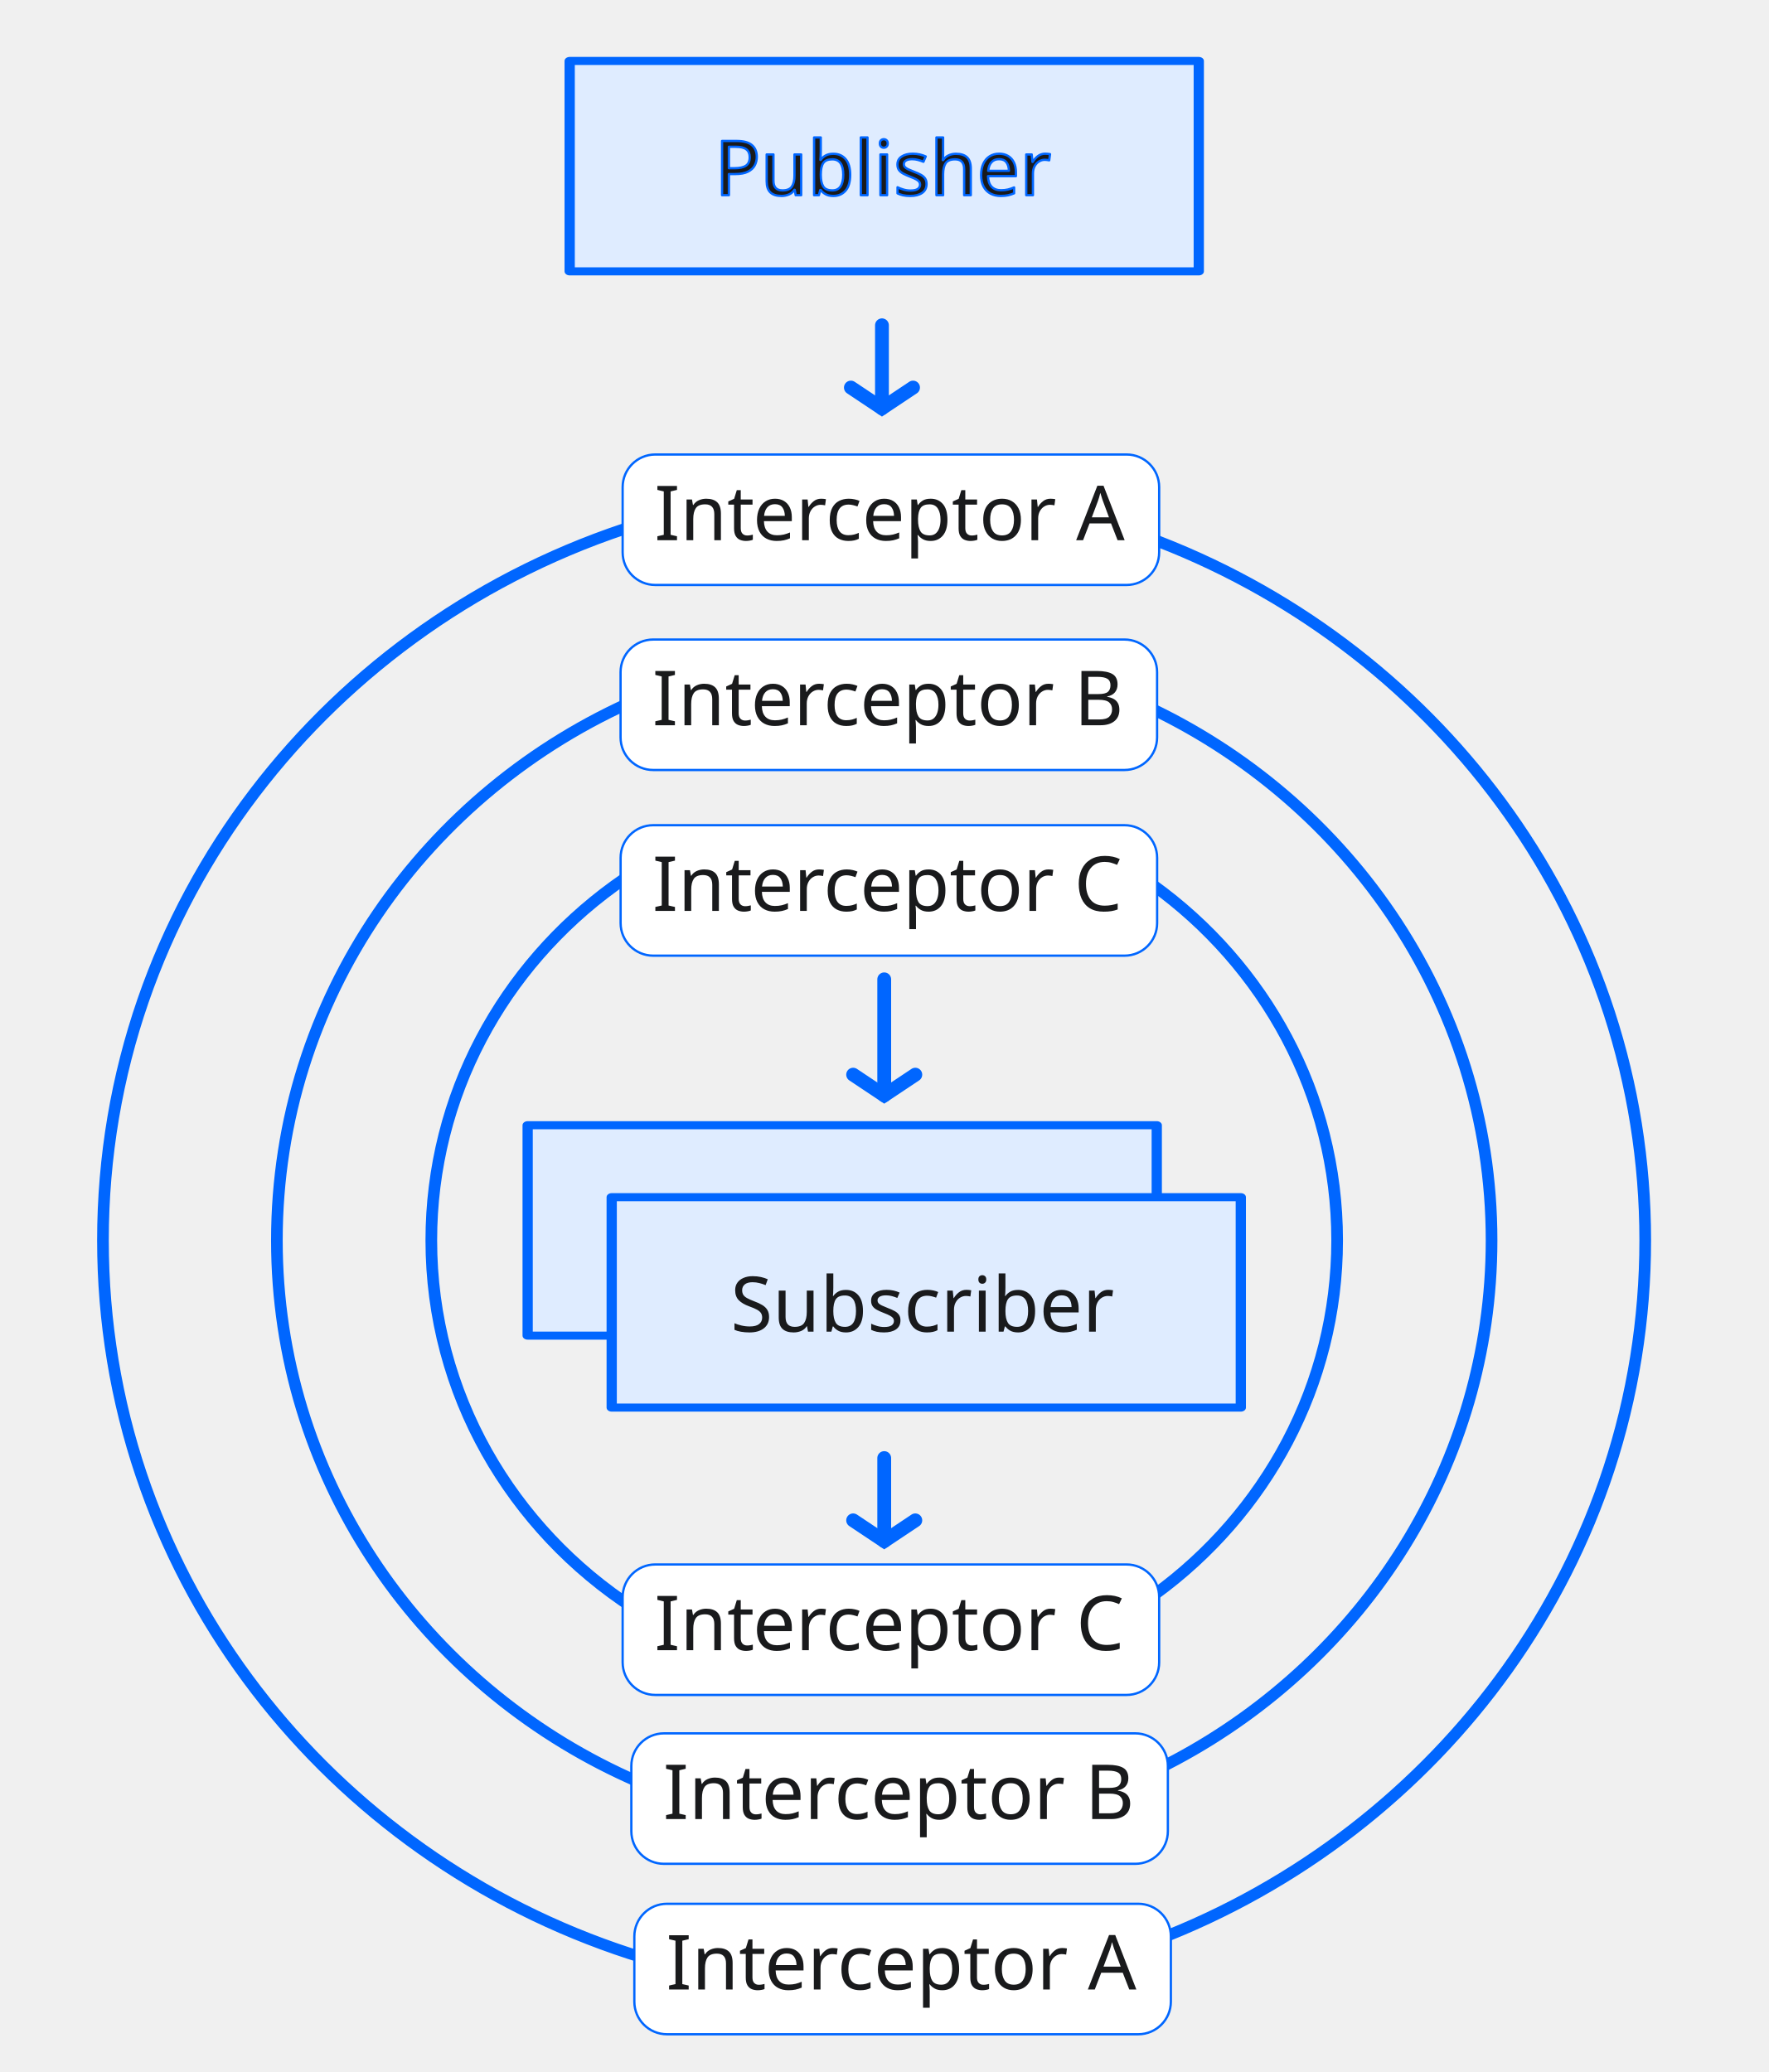
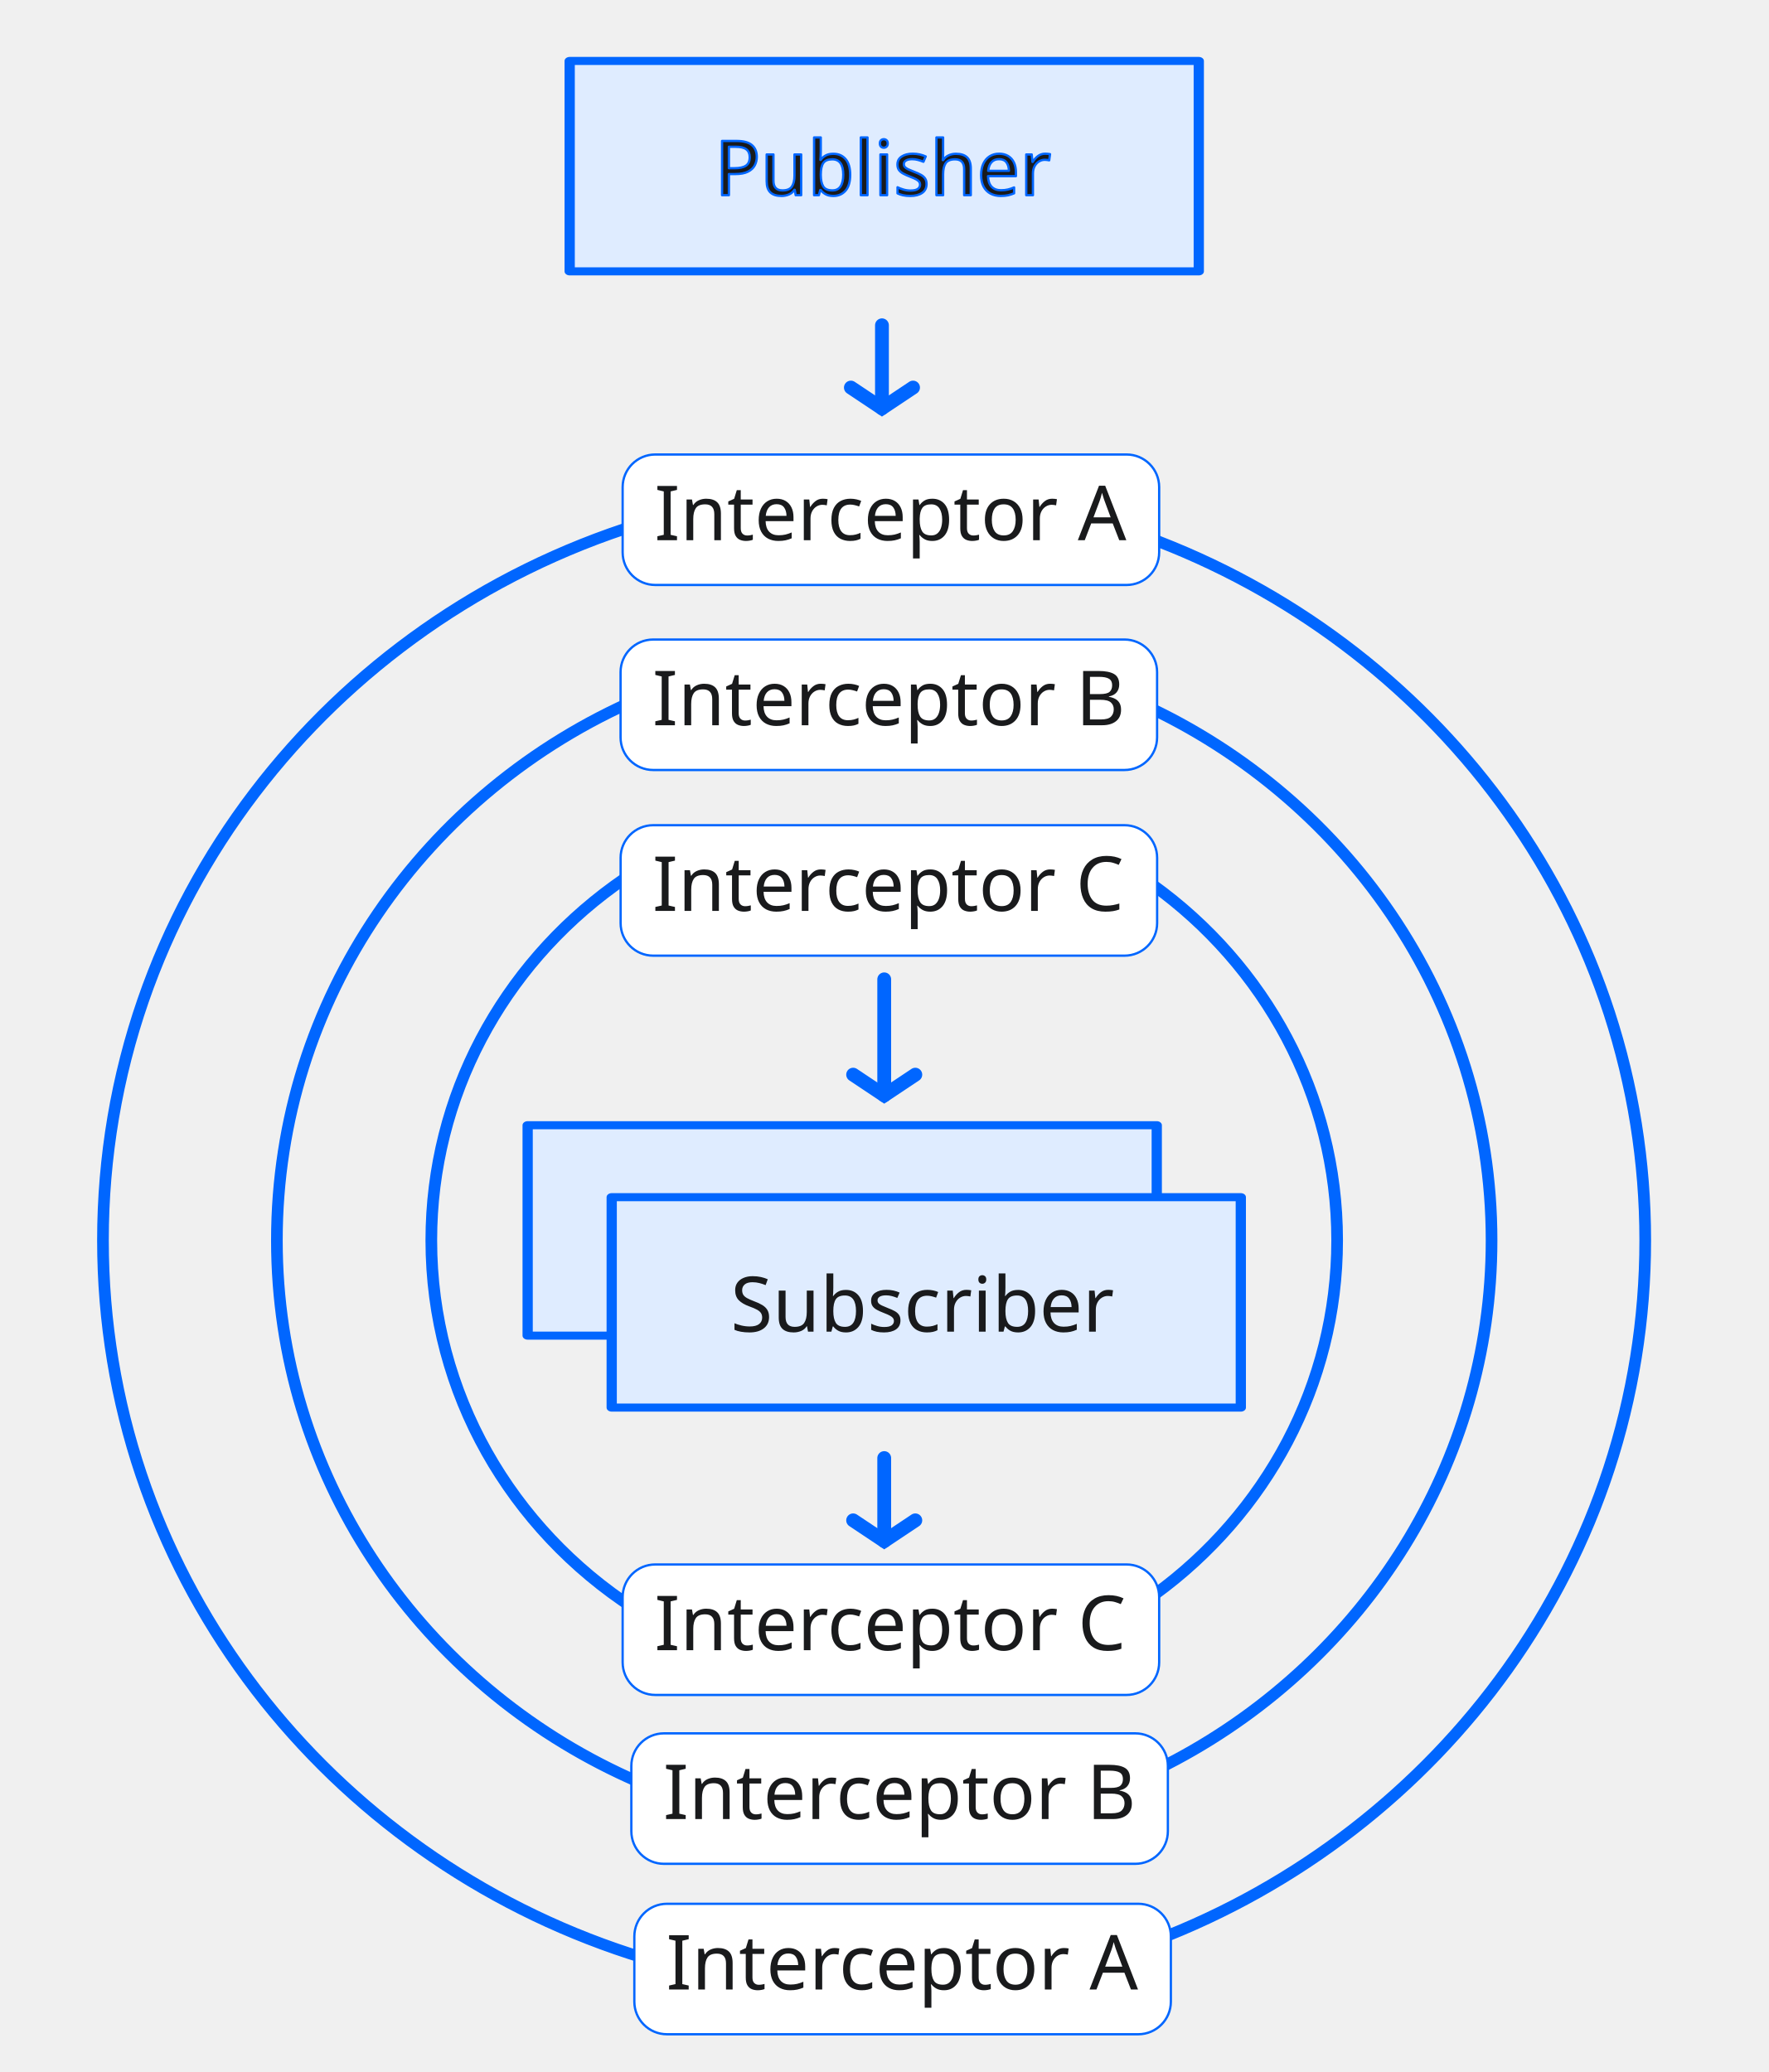
<svg xmlns="http://www.w3.org/2000/svg" width="100%" height="100%" viewBox="0 0 768 900" version="1.1" xml:space="preserve" style="fill-rule:evenodd;clip-rule:evenodd;stroke-linecap:round;stroke-linejoin:round;stroke-miterlimit:1.5;">
  <g transform="matrix(0.883638,0,0,0.861613,17.7108,85.058)">
    <path d="M281.776,347.938C284.87,345.635 288.025,343.41 291.239,341.266M291.413,712.012C231.466,672.112 191.932,603.927 191.932,526.582C191.932,453.46 227.266,388.527 281.776,347.938M540.631,343.18C542.578,344.522 544.502,345.894 546.403,347.295M291.239,341.266C292.813,340.217 294.4,339.187 296.001,338.177M546.403,347.295C601.406,387.839 637.116,453.073 637.116,526.582C637.116,599.634 601.848,664.514 547.425,705.11M547.425,705.11C544.126,707.571 540.757,709.942 537.321,712.221M300.5,717.75C297.422,715.909 294.392,713.996 291.413,712.012" style="fill:none;stroke:rgb(0,102,255);stroke-width:5.73px;" />
  </g>
  <g transform="matrix(1.18493,0,0,1.15539,-107.181,-69.6407)">
    <path d="M317.176,726.782C243.052,690.639 191.932,614.533 191.932,526.582C191.932,435.769 246.432,357.585 324.482,322.981M322.975,729.507C321.027,728.626 319.094,727.718 317.176,726.782M505.068,323.205C582.849,357.92 637.116,435.964 637.116,526.582C637.116,610.733 590.318,684.04 521.35,721.875M521.35,721.875C518.923,723.207 516.468,724.494 513.987,725.737" style="fill:none;stroke:rgb(0,102,255);stroke-width:4.27px;" />
  </g>
  <g transform="matrix(1.5045,0,0,1.467,-244.048,-233.727)">
    <path d="M340.145,736.423C253.821,705.787 191.932,623.355 191.932,526.582C191.932,427.375 256.972,343.24 346.702,314.528M347.604,738.922C345.098,738.132 342.612,737.298 340.145,736.423M490.957,317.807C495.191,318.945 496.247,319.493 496.814,319.719C578.983,352.471 637.116,432.791 637.116,526.582C637.116,620.88 578.351,701.562 495.475,733.972M495.475,733.972C493.153,734.88 492.515,735.543 490.156,736.374" style="fill:none;stroke:rgb(0,102,255);stroke-width:3.37px;" />
  </g>
  <g id="Publisher" transform="matrix(1,0,0,1,-55.4529,-94.1244)">
    <g transform="matrix(1.3493,0,0,1.0615,-105.784,-7.41726)">
      <rect x="302.85" y="120.601" width="202.481" height="86.099" style="fill:rgb(223,236,255);stroke:rgb(0,102,255);stroke-width:3.3px;" />
    </g>
    <g transform="matrix(0.718816,0,0,0.718816,130.442,-14.3013)">
      <g transform="matrix(45.9088,0,0,45.9088,530.246,268.788)">
            </g>
      <text x="327.466px" y="268.788px" style="font-family:'TiltWarp-Regular', 'Tilt Warp';font-size:45.909px;fill:rgb(25,26,28);stroke:rgb(0,102,255);stroke-width:1.39px;stroke-linecap:butt;stroke-miterlimit:2;">Publisher</text>
    </g>
  </g>
  <g id="Subscriber" transform="matrix(1,0,0,1,-73.7028,368.15)">
    <g transform="matrix(1.3493,0,0,1.0615,-105.784,-7.41726)">
      <rect x="302.85" y="120.601" width="202.481" height="86.099" style="fill:rgb(223,236,255);stroke:rgb(0,102,255);stroke-width:3.3px;" />
    </g>
    <g transform="matrix(0.529935,0,0,0.529935,180.942,36.5794)">
      <text x="327.466px" y="268.788px" style="font-family:'TiltWarp-Regular', 'Tilt Warp';font-size:62.825px;">Subscriber</text>
    </g>
  </g>
  <g id="Subscriber1" transform="matrix(1,0,0,1,-37.2029,399.409)">
    <g transform="matrix(1.3493,0,0,1.0615,-105.784,-7.41726)">
      <rect x="302.85" y="120.601" width="202.481" height="86.099" style="fill:rgb(223,236,255);stroke:rgb(0,102,255);stroke-width:3.3px;" />
    </g>
    <g transform="matrix(0.529935,0,0,0.529935,180.942,36.5794)">
      <text x="327.466px" y="268.788px" style="font-family:'TiltWarp-Regular', 'Tilt Warp';font-size:62.825px;fill:rgb(25,26,28);">Subscriber</text>
    </g>
  </g>
  <g transform="matrix(1,0,0,0.396552,0,310.62)">
    <g transform="matrix(1,-0,-0,2.52174,0,-783.301)">
      <path d="M397.5,466.789L384,475.789L370.5,466.789" style="fill:none;stroke:rgb(0,102,255);stroke-width:6px;stroke-linejoin:miter;stroke-miterlimit:10;" />
      <path d="M384,425.385L384,475.789" style="fill:none;stroke:rgb(0,102,255);stroke-width:6px;" />
    </g>
  </g>
  <g transform="matrix(1,0,0,0.291166,0,549.062)">
    <g transform="matrix(1,-0,-0,3.43447,0,-1885.73)">
      <path d="M397.5,660.378L384,669.378L370.5,660.378" style="fill:none;stroke:rgb(0,102,255);stroke-width:6px;stroke-linejoin:miter;stroke-miterlimit:10;" />
      <path d="M384,633.327L384,669.378" style="fill:none;stroke:rgb(0,102,255);stroke-width:6px;" />
    </g>
  </g>
  <g transform="matrix(1,0,0,0.291166,-0.982881,57.0245)">
    <g transform="matrix(1,-0,-0,3.43447,0.982881,-195.849)">
      <path d="M396.517,168.341L383.017,177.341L369.517,168.341" style="fill:none;stroke:rgb(0,102,255);stroke-width:6px;stroke-linejoin:miter;stroke-miterlimit:10;" />
      <path d="M383.017,141.29L383.017,177.341" style="fill:none;stroke:rgb(0,102,255);stroke-width:6px;" />
    </g>
  </g>
  <g id="InterceptorA" transform="matrix(1,0,0,1,-0.900526,80.3706)">
    <g transform="matrix(1,0,0,1.01114,-0.715545,-2.9433)">
      <path d="M504.116,212.164L504.116,240.187C504.116,247.92 497.768,254.198 489.949,254.198L285.283,254.198C277.464,254.198 271.116,247.92 271.116,240.187L271.116,212.164C271.116,204.431 277.464,198.153 285.283,198.153L489.949,198.153C497.768,198.153 504.116,204.431 504.116,212.164Z" style="fill:white;stroke:rgb(0,102,255);stroke-width:0.99px;" />
    </g>
    <g transform="matrix(0.404946,0,0,0.404946,151.565,125.8)">
      <g id="Interceptor1">
        <g transform="matrix(81.4923,0,0,81.4923,824.162,268.788)">
                </g>
-         <text x="327.466px" y="268.788px" style="font-family:'TiltWarp-Regular', 'Tilt Warp';font-size:81.492px;fill:rgb(25,26,28);">Int<tspan x="433.08px 479.287px 511.069px 549.451px 595.658px 645.775px 677.394px " y="268.788px 268.788px 268.788px 268.788px 268.788px 268.788px 268.788px ">ercepto</tspan>r B</text>
+         <text x="327.466px" y="268.788px" style="font-family:'TiltWarp-Regular', 'Tilt Warp';font-size:81.492px;fill:rgb(25,26,28);">Interceptor B</text>
      </g>
    </g>
  </g>
  <g id="InterceptorA1" transform="matrix(1,0,0,1,-0.883407,161.02)">
    <g transform="matrix(1,0,0,1.01114,-0.715545,-2.9433)">
      <path d="M504.116,212.164L504.116,240.187C504.116,247.92 497.768,254.198 489.949,254.198L285.283,254.198C277.464,254.198 271.116,247.92 271.116,240.187L271.116,212.164C271.116,204.431 277.464,198.153 285.283,198.153L489.949,198.153C497.768,198.153 504.116,204.431 504.116,212.164Z" style="fill:white;stroke:rgb(0,102,255);stroke-width:0.99px;" />
    </g>
    <g transform="matrix(0.404946,0,0,0.404946,151.565,125.8)">
      <g id="Interceptor11">
        <g transform="matrix(81.4923,0,0,81.4923,823.347,268.788)">
                </g>
-         <text x="327.466px" y="268.788px" style="font-family:'TiltWarp-Regular', 'Tilt Warp';font-size:81.492px;fill:rgb(25,26,28);">Int<tspan x="433.08px 479.287px 511.069px 549.451px 595.658px 645.775px 677.394px " y="268.788px 268.788px 268.788px 268.788px 268.788px 268.788px 268.788px ">ercepto</tspan>r C</text>
+         <text x="327.466px" y="268.788px" style="font-family:'TiltWarp-Regular', 'Tilt Warp';font-size:81.492px;fill:rgb(25,26,28);">Interceptor C</text>
      </g>
    </g>
  </g>
  <g id="InterceptorA2" transform="matrix(1,0,0,1,0,482.131)">
    <g transform="matrix(1,0,0,1.01114,-0.715545,-2.9433)">
      <path d="M504.116,212.164L504.116,240.187C504.116,247.92 497.768,254.198 489.949,254.198L285.283,254.198C277.464,254.198 271.116,247.92 271.116,240.187L271.116,212.164C271.116,204.431 277.464,198.153 285.283,198.153L489.949,198.153C497.768,198.153 504.116,204.431 504.116,212.164Z" style="fill:white;stroke:rgb(0,102,255);stroke-width:0.99px;" />
    </g>
    <g transform="matrix(0.404946,0,0,0.404946,151.565,125.8)">
      <g id="Interceptor12">
        <g transform="matrix(81.4923,0,0,81.4923,823.347,268.788)">
                </g>
-         <text x="327.466px" y="268.788px" style="font-family:'TiltWarp-Regular', 'Tilt Warp';font-size:81.492px;fill:rgb(25,26,28);">Int<tspan x="433.08px 479.287px 511.069px 549.451px 595.658px 645.775px 677.394px " y="268.788px 268.788px 268.788px 268.788px 268.788px 268.788px 268.788px ">ercepto</tspan>r C</text>
+         <text x="327.466px" y="268.788px" style="font-family:'TiltWarp-Regular', 'Tilt Warp';font-size:81.492px;fill:rgb(25,26,28);">Interceptor C</text>
      </g>
    </g>
  </g>
  <g id="InterceptorA3" transform="matrix(1,0,0,1,3.77921,555.487)">
    <g transform="matrix(1,0,0,1.01114,-0.715545,-2.9433)">
      <path d="M504.116,212.164L504.116,240.187C504.116,247.92 497.768,254.198 489.949,254.198L285.283,254.198C277.464,254.198 271.116,247.92 271.116,240.187L271.116,212.164C271.116,204.431 277.464,198.153 285.283,198.153L489.949,198.153C497.768,198.153 504.116,204.431 504.116,212.164Z" style="fill:white;stroke:rgb(0,102,255);stroke-width:0.99px;" />
    </g>
    <g transform="matrix(0.404946,0,0,0.404946,151.565,125.8)">
      <g id="Interceptor13">
        <g transform="matrix(81.4923,0,0,81.4923,824.162,268.788)">
                </g>
-         <text x="327.466px" y="268.788px" style="font-family:'TiltWarp-Regular', 'Tilt Warp';font-size:81.492px;fill:rgb(25,26,28);">Int<tspan x="433.08px 479.287px 511.069px 549.451px 595.658px 645.775px 677.394px " y="268.788px 268.788px 268.788px 268.788px 268.788px 268.788px 268.788px ">ercepto</tspan>r B</text>
+         <text x="327.466px" y="268.788px" style="font-family:'TiltWarp-Regular', 'Tilt Warp';font-size:81.492px;fill:rgb(25,26,28);">Interceptor B</text>
      </g>
    </g>
  </g>
  <g id="InterceptorA4" transform="matrix(1,0,0,1,5.08139,629.518)">
    <g transform="matrix(1,0,0,1.01114,-0.715545,-2.9433)">
      <path d="M504.116,212.164L504.116,240.187C504.116,247.92 497.768,254.198 489.949,254.198L285.283,254.198C277.464,254.198 271.116,247.92 271.116,240.187L271.116,212.164C271.116,204.431 277.464,198.153 285.283,198.153L489.949,198.153C497.768,198.153 504.116,204.431 504.116,212.164Z" style="fill:white;stroke:rgb(0,102,255);stroke-width:0.99px;" />
    </g>
    <g transform="matrix(0.404946,0,0,0.404946,151.565,125.8)">
      <g id="Interceptor14">
        <g transform="matrix(81.4923,0,0,81.4923,829.133,268.788)">
                </g>
-         <text x="327.466px" y="268.788px" style="font-family:'TiltWarp-Regular', 'Tilt Warp';font-size:81.492px;fill:rgb(25,26,28);">Int<tspan x="433.08px 479.287px 511.069px 549.451px 595.658px 645.775px 677.394px " y="268.788px 268.788px 268.788px 268.788px 268.788px 268.788px 268.788px ">ercepto</tspan>r A</text>
+         <text x="327.466px" y="268.788px" style="font-family:'TiltWarp-Regular', 'Tilt Warp';font-size:81.492px;fill:rgb(25,26,28);">Interceptor A</text>
      </g>
    </g>
  </g>
  <g id="InterceptorA5">
    <g transform="matrix(1,0,0,1.01114,-0.715545,-2.9433)">
      <path d="M504.116,212.164L504.116,240.187C504.116,247.92 497.768,254.198 489.949,254.198L285.283,254.198C277.464,254.198 271.116,247.92 271.116,240.187L271.116,212.164C271.116,204.431 277.464,198.153 285.283,198.153L489.949,198.153C497.768,198.153 504.116,204.431 504.116,212.164Z" style="fill:white;stroke:rgb(0,102,255);stroke-width:0.99px;" />
    </g>
    <g transform="matrix(0.404946,0,0,0.404946,151.565,125.8)">
      <g id="Interceptor15">
        <g transform="matrix(81.4923,0,0,81.4923,829.133,268.788)">
                </g>
-         <text x="327.466px" y="268.788px" style="font-family:'TiltWarp-Regular', 'Tilt Warp';font-size:81.492px;fill:rgb(25,26,28);">Int<tspan x="433.08px 479.287px 511.069px 549.451px 595.658px 645.775px 677.394px " y="268.788px 268.788px 268.788px 268.788px 268.788px 268.788px 268.788px ">ercepto</tspan>r A</text>
+         <text x="327.466px" y="268.788px" style="font-family:'TiltWarp-Regular', 'Tilt Warp';font-size:81.492px;fill:rgb(25,26,28);">Interceptor A</text>
      </g>
    </g>
  </g>
</svg>
